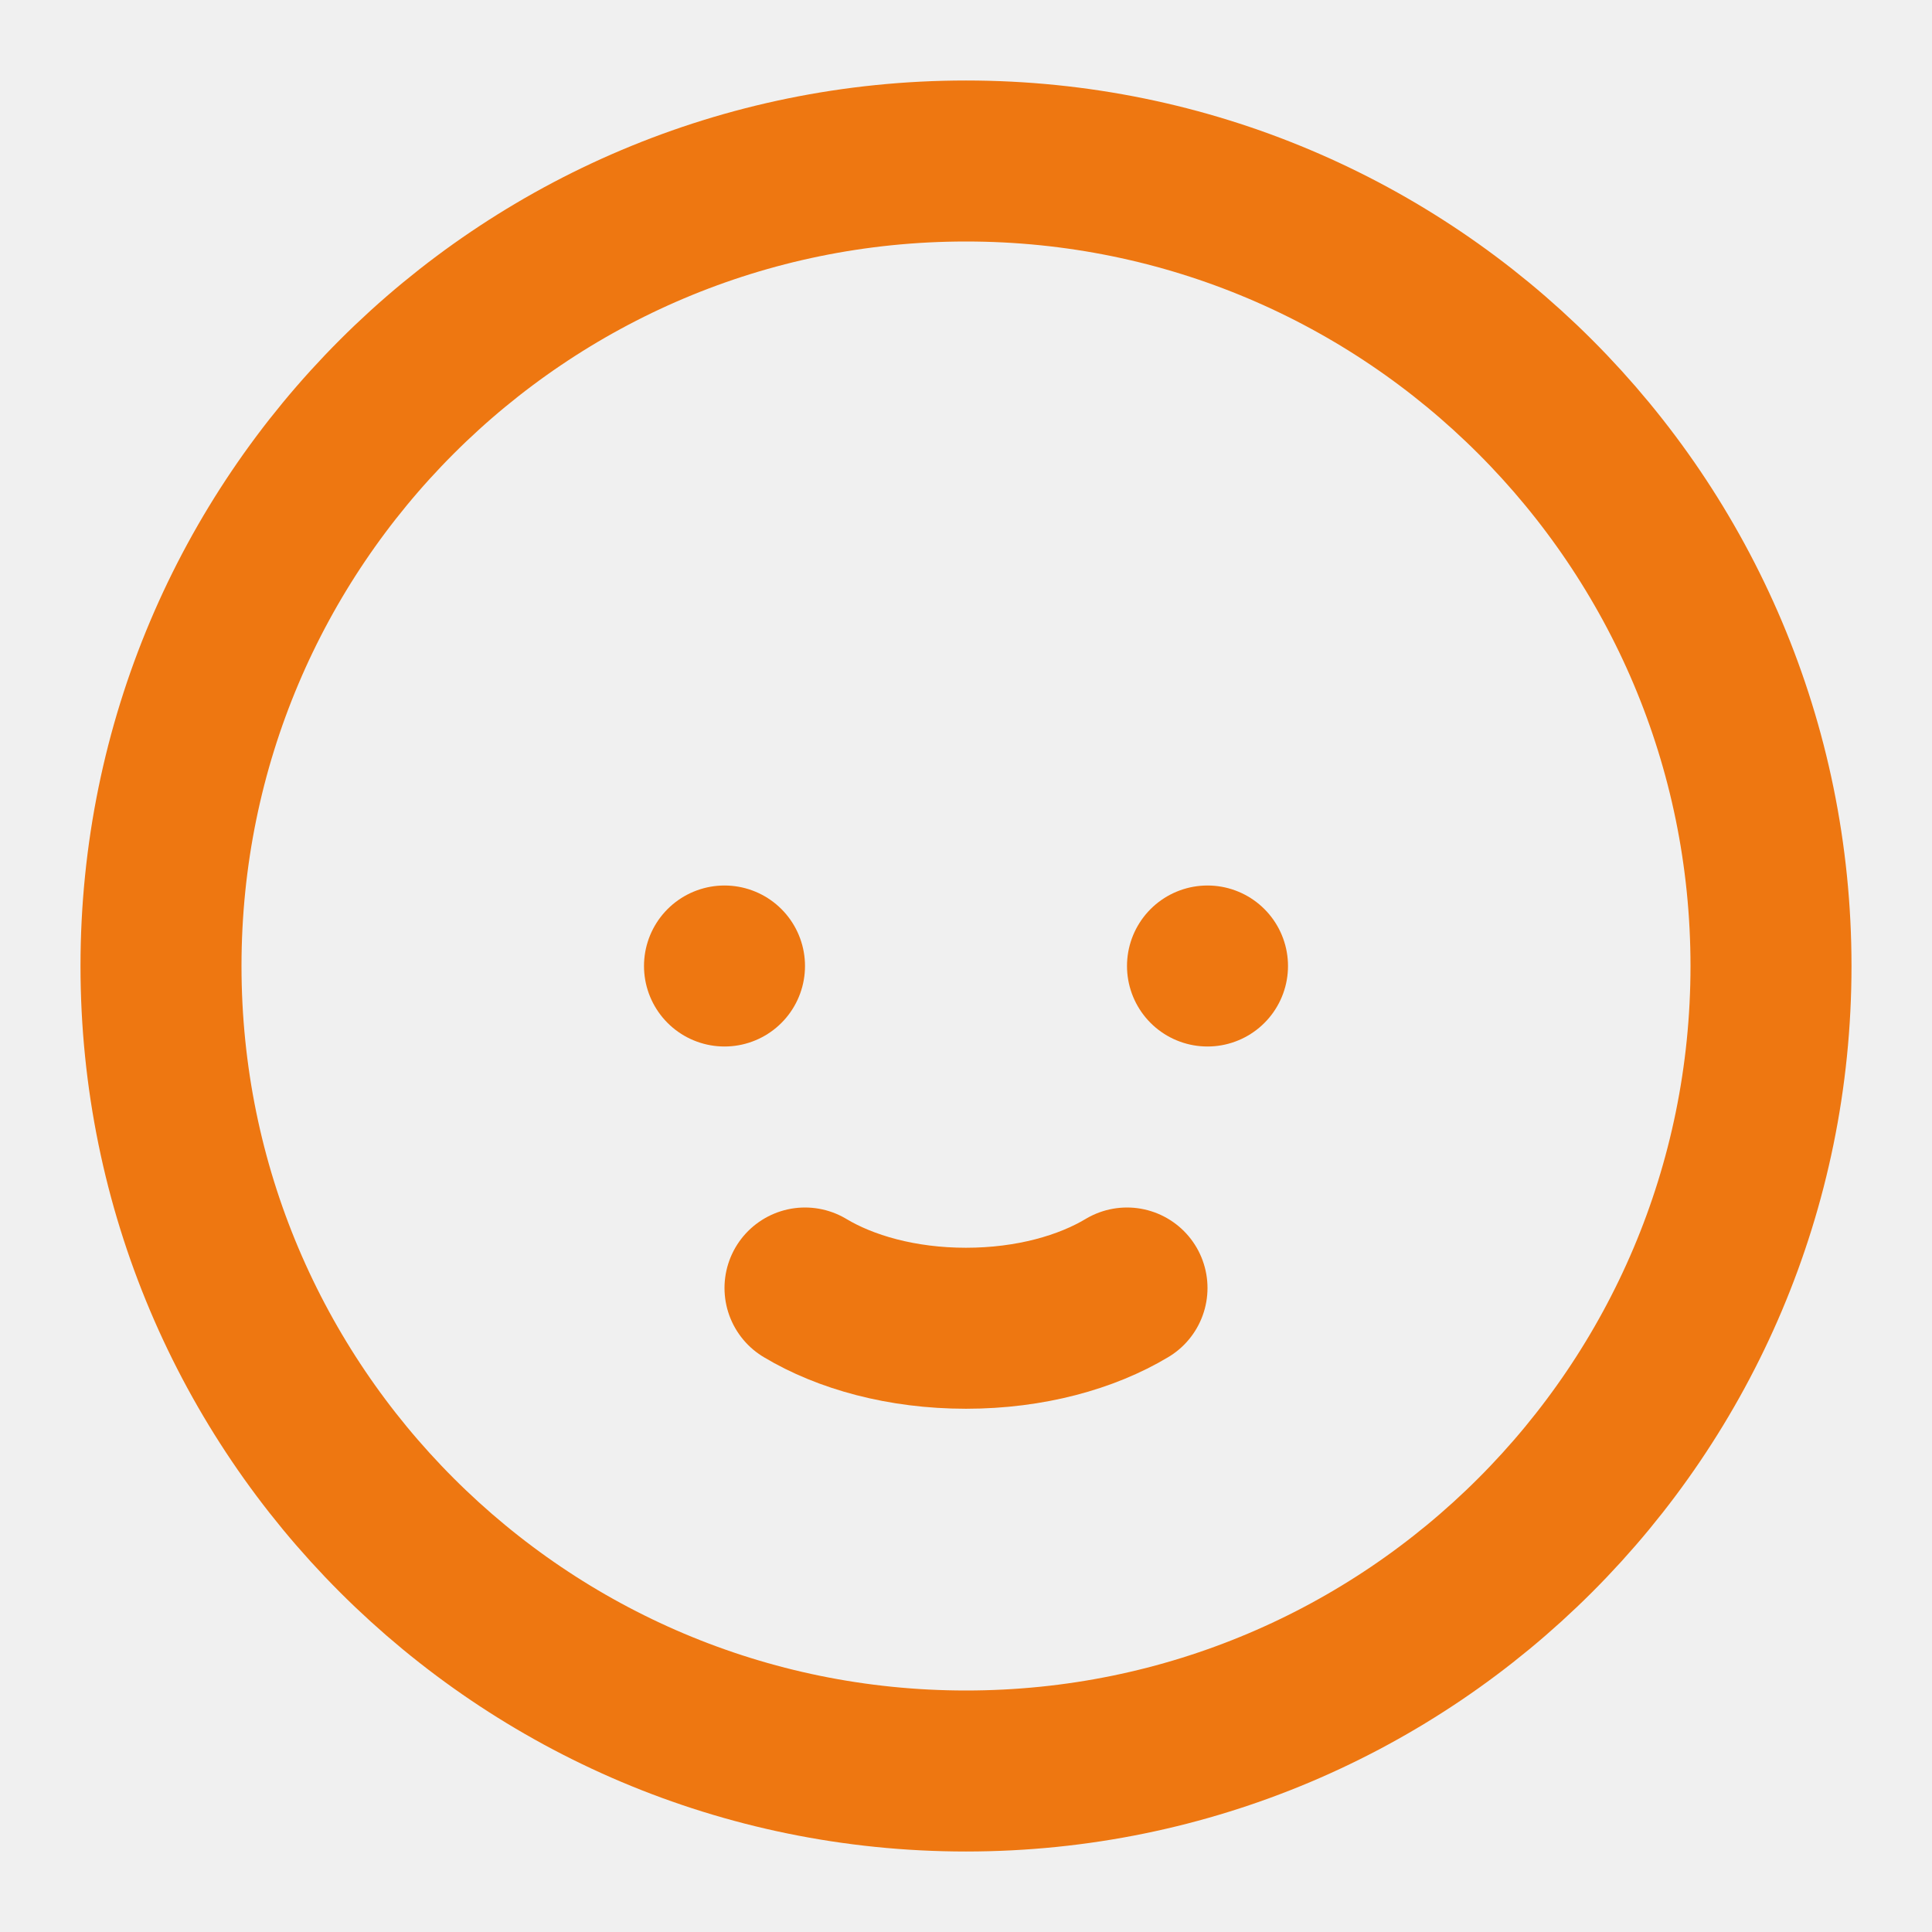
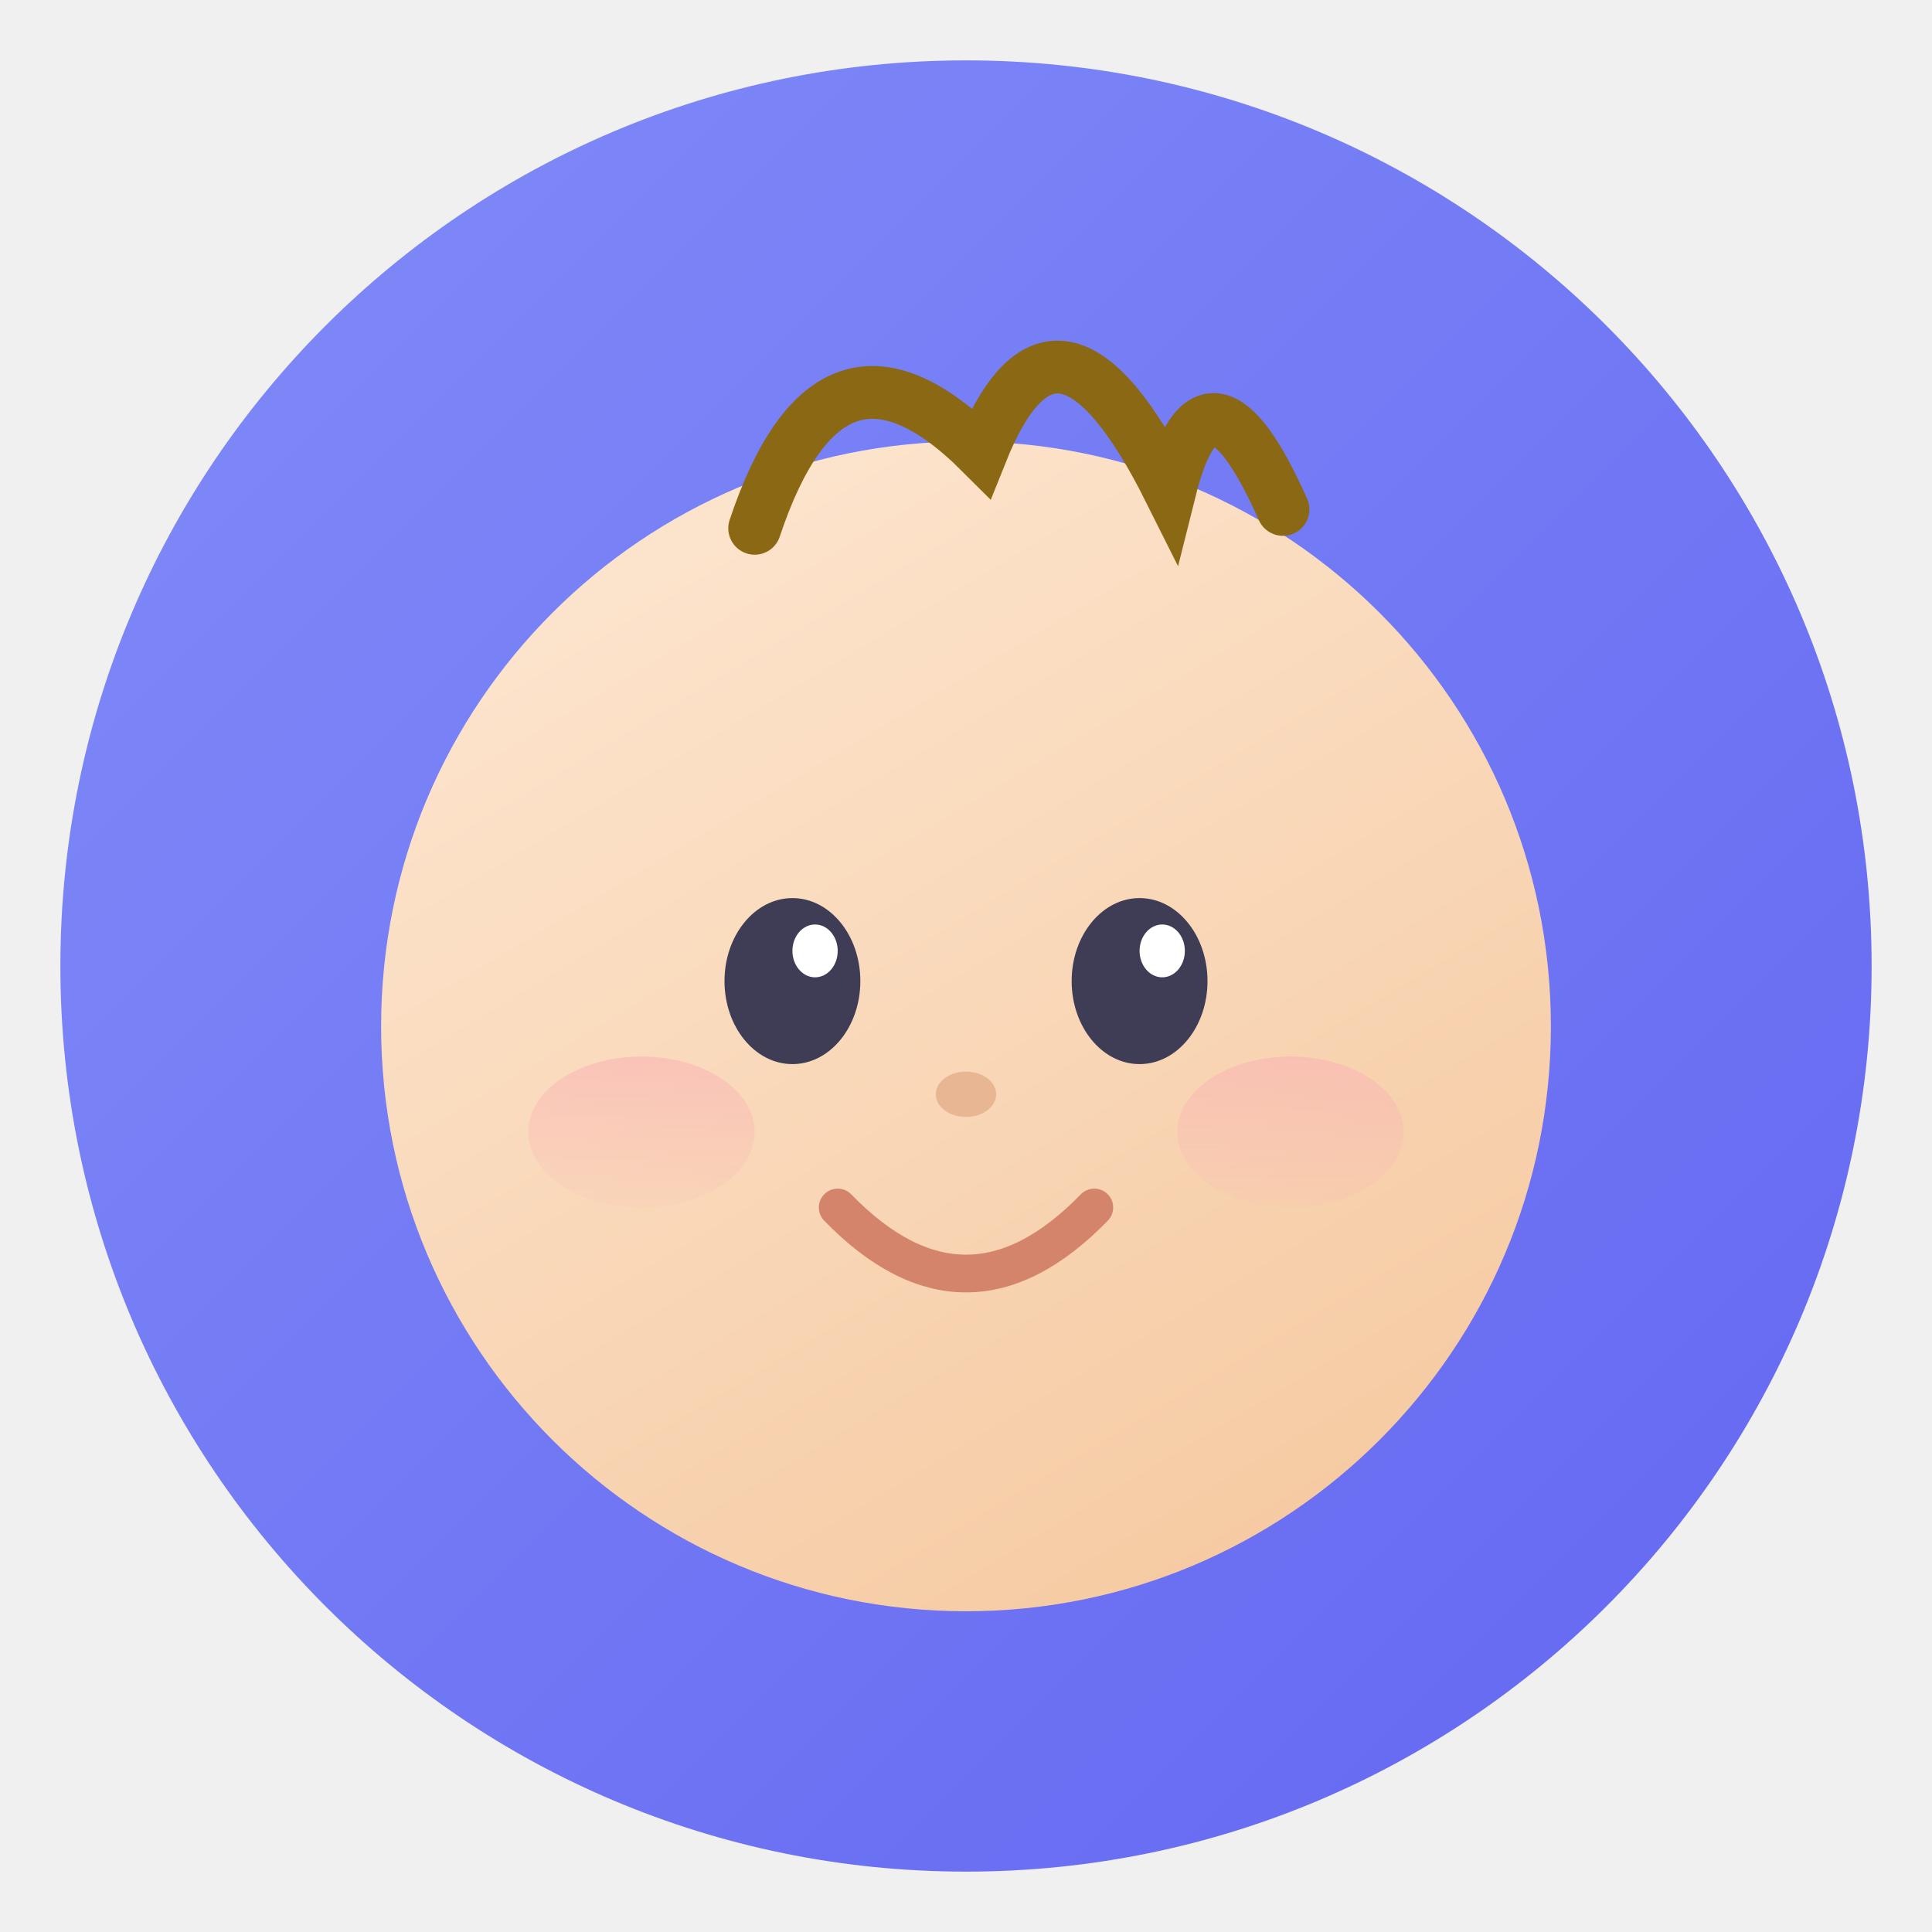
- <svg xmlns="http://www.w3.org/2000/svg" width="32" height="32" viewBox="0 0 24 24" fill="none" stroke="#ee7711" stroke-width="2" stroke-linecap="round" stroke-linejoin="round">
-   <circle cx="12" cy="12" r="10" />
-   <path d="M9 12h0" />
-   <path d="M15 12h0" />
-   <path d="M10 16c.5.3 1.2.5 2 .5s1.5-.2 2-.5" />
+ <svg xmlns="http://www.w3.org/2000/svg" viewBox="0 0 512 512">
+   <defs>
+     <linearGradient id="bg" x1="0" y1="0" x2="1" y2="1">
+       <stop offset="0%" stop-color="#818cf8" />
+       <stop offset="100%" stop-color="#6366f1" />
+     </linearGradient>
+     <linearGradient id="face" x1="0.2" y1="0" x2="0.8" y2="1">
+       <stop offset="0%" stop-color="#fde6d0" />
+       <stop offset="100%" stop-color="#f5c9a0" />
+     </linearGradient>
+     <linearGradient id="cheek" x1="0" y1="0" x2="0" y2="1">
+       <stop offset="0%" stop-color="#f9b4b4" stop-opacity="0.6" />
+       <stop offset="100%" stop-color="#f9b4b4" stop-opacity="0.1" />
+     </linearGradient>
+   </defs>
+   <circle cx="256" cy="256" r="240" fill="url(#bg)" />
+   <circle cx="256" cy="272" r="155" fill="url(#face)" />
+   <path d="M200 140 Q220 80 260 120 Q280 70 310 130 Q320 90 340 135" fill="none" stroke="#8b6914" stroke-width="14" stroke-linecap="round" />
+   <ellipse cx="210" cy="260" rx="18" ry="22" fill="#3f3d56" />
+   <ellipse cx="216" cy="252" rx="6" ry="7" fill="#fff" />
+   <ellipse cx="302" cy="260" rx="18" ry="22" fill="#3f3d56" />
+   <ellipse cx="308" cy="252" rx="6" ry="7" fill="#fff" />
+   <ellipse cx="170" cy="300" rx="30" ry="20" fill="url(#cheek)" />
+   <ellipse cx="342" cy="300" rx="30" ry="20" fill="url(#cheek)" />
+   <path d="M222 320 Q256 355 290 320" fill="none" stroke="#d4846a" stroke-width="10" stroke-linecap="round" />
+   <ellipse cx="256" cy="290" rx="8" ry="6" fill="#e8b693" />
</svg>
